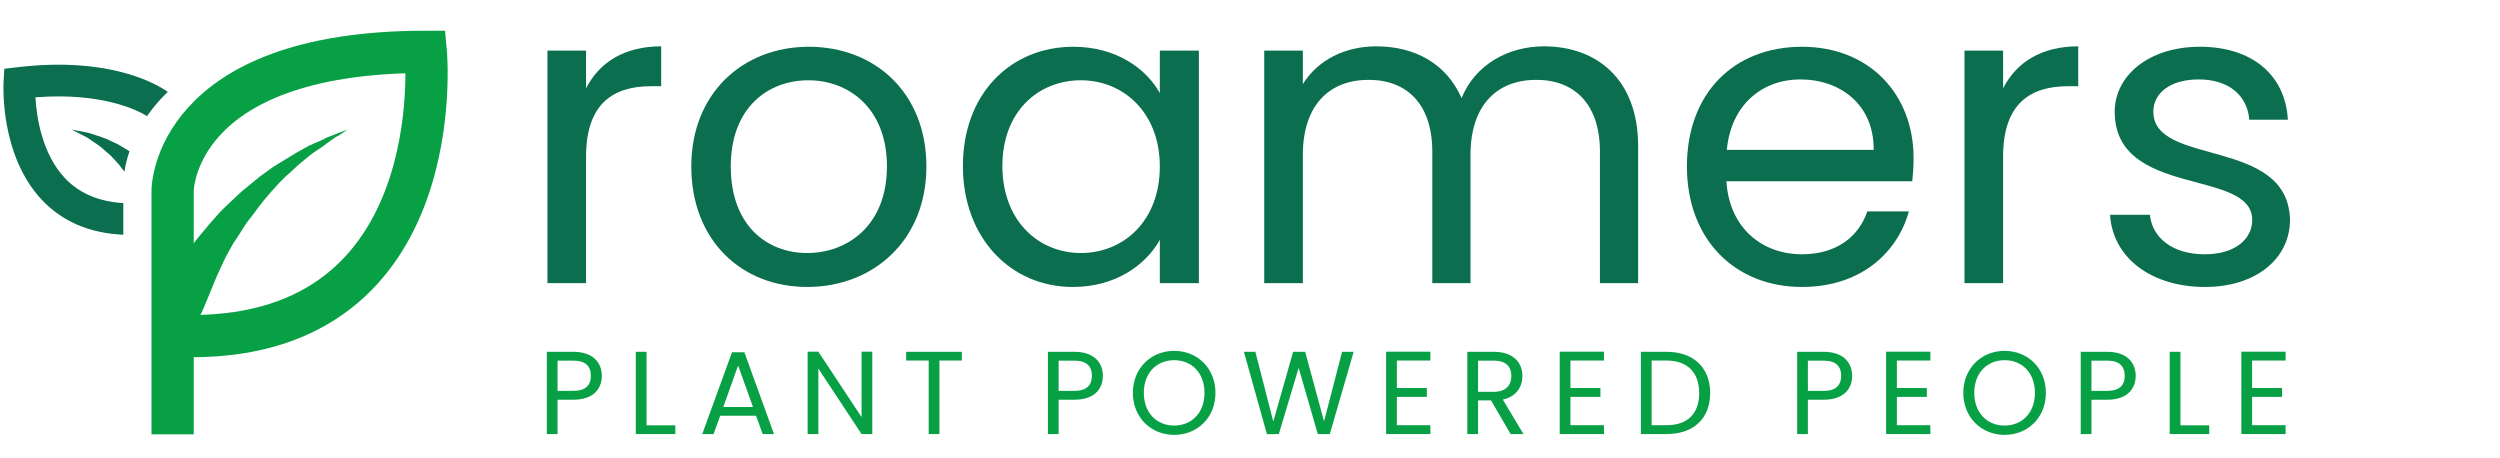
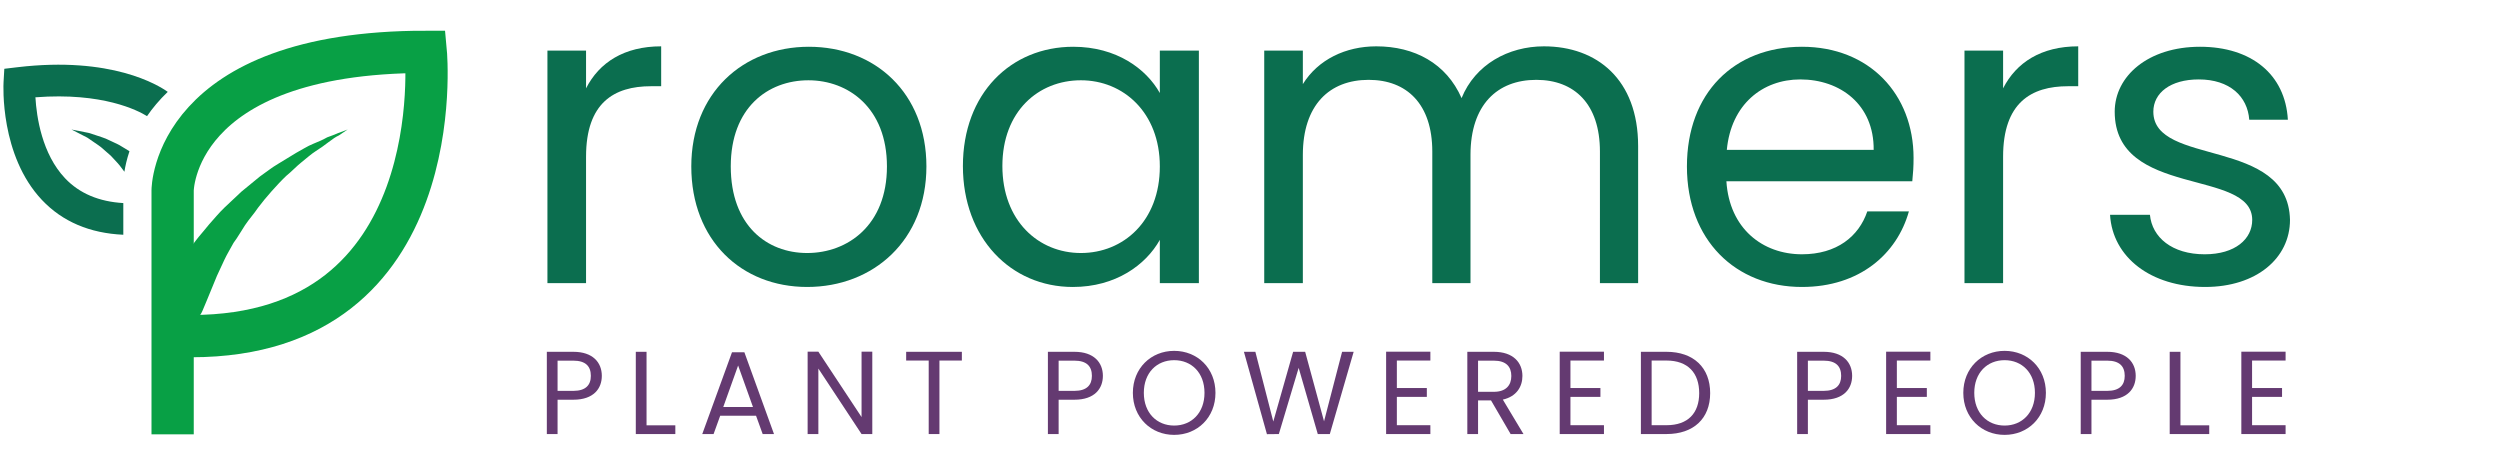
<svg xmlns="http://www.w3.org/2000/svg" version="1.1" id="Layer_1" x="0px" y="0px" width="354.949px" height="65px" viewBox="0 0 354.949 65" enable-background="new 0 0 354.949 65" xml:space="preserve">
  <path stroke="#03CE6A" stroke-width="6.653" stroke-miterlimit="10" d="M97.518,139.009" />
  <path fill="none" stroke="#08A045" stroke-width="6" stroke-miterlimit="10" d="M24.509,61.669V27.044c0,0,0-19.685,35.943-19.685  c0,0,3.762,40.364-33.283,40.364" />
  <g>
    <path fill="#08A045" d="M23.137,40.924c0,0,0.349-0.433,0.816-1.198s1.282-1.951,2.2-3.361c0.463-0.645,1.038-1.407,1.613-2.168   s1.269-1.507,1.954-2.374c0.682-0.758,1.38-1.612,2.17-2.367c0.802-0.755,1.592-1.498,2.394-2.252   c0.91-0.751,1.697-1.387,2.607-2.138c0.906-0.632,1.693-1.279,2.596-1.803s1.686-1.051,2.589-1.575   c0.792-0.419,1.575-0.947,2.364-1.258c0.789-0.312,1.457-0.615,2.018-0.933c0.557-0.199,1.115-0.409,1.565-0.611   c0.896-0.308,1.346-0.51,1.346-0.51s-0.453,0.322-1.249,0.849c-0.45,0.202-0.903,0.524-1.467,0.95s-1.129,0.852-1.813,1.275   c-0.672,0.423-1.363,1.061-2.038,1.592s-1.37,1.289-2.156,1.924c-0.679,0.639-1.373,1.396-2.056,2.155   c-0.682,0.758-1.38,1.612-1.954,2.374c-0.578,0.869-1.272,1.615-1.85,2.485c-0.578,0.869-1.048,1.742-1.622,2.492   c-0.47,0.873-0.937,1.626-1.296,2.394s-0.706,1.525-1.065,2.293c-0.595,1.42-1.075,2.628-1.437,3.492   c-0.362,0.876-0.595,1.42-0.595,1.42c-0.713,1.752-2.616,2.461-4.369,1.748c-1.752-0.713-2.461-2.616-1.748-4.369   C22.896,41.36,22.903,41.145,23.137,40.924L23.137,40.924z" />
  </g>
  <path fill="none" stroke="#03CE6A" stroke-width="1.106" stroke-miterlimit="10" d="M18.758,38.666" />
  <g enable-background="new    ">
    <path fill="#0B6E4F" d="M83.207,40.201h-5.483V7.181h5.483v5.362c1.868-3.676,5.423-5.965,10.666-5.965v5.664h-1.446   c-5.242,0-9.219,2.35-9.219,10.002L83.207,40.201L83.207,40.201z" />
    <path fill="#0B6E4F" d="M114.6,40.743c-9.34,0-16.45-6.628-16.45-17.112c0-10.425,7.352-16.992,16.691-16.992   c9.4,0,16.691,6.567,16.691,16.992C131.533,34.115,124,40.743,114.6,40.743z M114.6,35.923c5.725,0,11.328-3.917,11.328-12.292   c0-8.315-5.483-12.232-11.147-12.232c-5.784,0-11.027,3.917-11.027,12.232C103.754,32.006,108.875,35.923,114.6,35.923z" />
    <path fill="#0B6E4F" d="M152.38,6.639c6.146,0,10.364,3.133,12.292,6.567V7.181h5.544v33.021h-5.544v-6.146   c-1.988,3.556-6.267,6.688-12.353,6.688c-8.797,0-15.606-6.93-15.606-17.173C136.713,13.267,143.523,6.639,152.38,6.639z    M153.465,11.398c-6.026,0-11.147,4.398-11.147,12.172s5.121,12.353,11.147,12.353c6.025,0,11.207-4.52,11.207-12.292   C164.672,15.978,159.491,11.398,153.465,11.398z" />
    <path fill="#0B6E4F" d="M227.158,21.521c0-6.749-3.615-10.184-9.038-10.184c-5.544,0-9.34,3.556-9.34,10.666V40.2h-5.423V21.52   c0-6.749-3.616-10.184-9.039-10.184c-5.544,0-9.34,3.556-9.34,10.666v18.197h-5.483V7.181h5.483v4.76   c2.169-3.495,6.086-5.362,10.425-5.362c5.423,0,9.942,2.41,12.111,7.351c1.929-4.76,6.628-7.351,11.689-7.351   c7.532,0,13.378,4.699,13.378,14.16v19.463h-5.424L227.158,21.521L227.158,21.521z" />
    <path fill="#0B6E4F" d="M255.839,40.743c-9.4,0-16.33-6.628-16.33-17.112c0-10.425,6.688-16.992,16.33-16.992   c9.581,0,15.848,6.748,15.848,15.787c0,1.205-0.061,2.169-0.181,3.313h-26.393c0.422,6.688,5.121,10.364,10.726,10.364   c4.94,0,8.074-2.53,9.279-6.086h5.905C269.336,36.043,264.033,40.743,255.839,40.743z M245.173,21.28h20.85   c0.06-6.447-4.761-10.003-10.425-10.003C250.234,11.277,245.775,14.833,245.173,21.28z" />
    <path fill="#0B6E4F" d="M284.399,40.201h-5.483V7.181h5.483v5.362c1.868-3.676,5.423-5.965,10.666-5.965v5.664h-1.446   c-5.242,0-9.22,2.35-9.22,10.002V40.201z" />
    <path fill="#0B6E4F" d="M313.081,40.743c-7.713,0-13.137-4.218-13.498-10.243h5.664c0.302,3.193,3.134,5.604,7.773,5.604   c4.338,0,6.749-2.169,6.749-4.881c0-7.352-19.523-3.073-19.523-15.365c0-5.062,4.76-9.219,12.111-9.219   c7.291,0,12.111,3.916,12.474,10.363h-5.483c-0.241-3.313-2.772-5.725-7.171-5.725c-4.037,0-6.447,1.929-6.447,4.58   c0,7.833,19.161,3.555,19.402,15.365C325.132,36.646,320.372,40.743,313.081,40.743z" />
  </g>
  <g enable-background="new    ">
    <path fill="#646464" d="M82.967,87.825h-1.474v3.77h-3.719V79.732h5.193c2.982,0,4.507,1.676,4.507,4.071   C87.474,85.999,85.949,87.825,82.967,87.825z M82.548,84.894c0.837,0,1.156-0.437,1.156-1.09s-0.318-1.089-1.156-1.089h-1.056   v2.179H82.548z" />
    <path fill="#646464" d="M94.36,79.732v9.048h3.585v2.814H90.64V79.732H94.36z" />
    <path fill="#646464" d="M108.72,89.802h-3.954l-0.586,1.793h-3.904l4.339-11.862h4.289l4.323,11.862h-3.921L108.72,89.802z    M106.743,83.703l-1.072,3.301h2.145L106.743,83.703z" />
    <path fill="#646464" d="M127.434,79.732v11.862h-3.72l-3.938-5.965v5.965h-3.719V79.732h3.719l3.938,6.065v-6.065H127.434z" />
    <path fill="#646464" d="M130.434,79.732h9.985v2.949h-3.15v8.913h-3.719v-8.912h-3.116L130.434,79.732L130.434,79.732z" />
    <path fill="#646464" d="M153.455,87.825h-1.475v3.77h-3.719V79.732h5.193c2.982,0,4.507,1.676,4.507,4.071   C157.962,85.999,156.437,87.825,153.455,87.825z M153.036,84.894c0.838,0,1.156-0.437,1.156-1.09s-0.318-1.089-1.156-1.089h-1.056   v2.179H153.036z" />
    <path fill="#646464" d="M166.91,91.712c-3.368,0-6.115-2.529-6.115-6.099c0-3.568,2.747-6.081,6.115-6.081   c3.384,0,6.081,2.513,6.081,6.081C172.991,89.183,170.261,91.712,166.91,91.712z M166.91,88.244c1.491,0,2.312-1.056,2.312-2.631   c0-1.608-0.82-2.646-2.312-2.646c-1.525,0-2.329,1.038-2.329,2.646C164.581,87.189,165.385,88.244,166.91,88.244z" />
    <path fill="#646464" d="M175.991,79.732h4.004l1.072,7.473l1.608-7.473h4.055l1.608,7.473l1.072-7.473h4.004L190.7,91.594h-4.624   l-1.374-6.735l-1.374,6.735h-4.624L175.991,79.732z" />
    <path fill="#646464" d="M204.659,82.698h-4.188v1.458h3.686v2.798h-3.686v1.675h4.188v2.966h-7.908V79.732h7.908V82.698z" />
    <path fill="#646464" d="M213.589,79.732c2.982,0,4.507,1.709,4.507,3.888c0,1.558-0.871,2.881-2.562,3.435l2.58,4.54h-4.089   l-2.228-4.256h-0.018v4.256h-3.719V79.732H213.589z M213.254,82.849h-1.475v2.011h1.475c0.704,0,1.072-0.302,1.072-1.005   C214.326,83.251,213.958,82.849,213.254,82.849z" />
    <path fill="#646464" d="M229.188,82.698H225v1.458h3.686v2.798H225v1.675h4.188v2.966h-7.908V79.732h7.908V82.698z" />
    <path fill="#646464" d="M243.698,85.63c0,3.385-2.379,5.965-6.165,5.965h-4.942V79.732h4.942   C241.319,79.732,243.698,82.212,243.698,85.63z M237.198,88.277c1.642,0,2.73-0.922,2.73-2.647s-1.089-2.646-2.73-2.646h-0.888   v5.294L237.198,88.277L237.198,88.277z" />
    <path fill="#646464" d="M257.068,87.825h-1.475v3.77h-3.719V79.732h5.193c2.982,0,4.507,1.676,4.507,4.071   C261.575,85.999,260.051,87.825,257.068,87.825z M256.649,84.894c0.838,0,1.156-0.437,1.156-1.09s-0.318-1.089-1.156-1.089h-1.056   v2.179H256.649z" />
    <path fill="#646464" d="M272.651,82.698h-4.188v1.458h3.686v2.798h-3.686v1.675h4.188v2.966h-7.908V79.732h7.908V82.698z" />
    <path fill="#646464" d="M281.833,91.712c-3.368,0-6.115-2.529-6.115-6.099c0-3.568,2.747-6.081,6.115-6.081   c3.384,0,6.081,2.513,6.081,6.081C287.914,89.183,285.183,91.712,281.833,91.712z M281.833,88.244c1.491,0,2.312-1.056,2.312-2.631   c0-1.608-0.82-2.646-2.312-2.646c-1.524,0-2.329,1.038-2.329,2.646C279.504,87.189,280.308,88.244,281.833,88.244z" />
    <path fill="#646464" d="M296.443,87.825h-1.475v3.77h-3.719V79.732h5.193c2.982,0,4.507,1.676,4.507,4.071   C300.95,85.999,299.426,87.825,296.443,87.825z M296.024,84.894c0.838,0,1.156-0.437,1.156-1.09s-0.318-1.089-1.156-1.089h-1.056   v2.179H296.024z" />
    <path fill="#646464" d="M307.836,79.732v9.048h3.586v2.814h-7.305V79.732H307.836z" />
    <path fill="#646464" d="M322.498,82.698h-4.189v1.458h3.687v2.798h-3.687v1.675h4.189v2.966h-7.908V79.732h7.908V82.698z" />
  </g>
  <g>
    <path fill="none" d="M5.029,13.815c0.164,2.792,0.926,8.033,4.216,11.504c2.031,2.143,4.812,3.314,8.264,3.512v-2.787   c0-0.138,0.013-0.743,0.156-1.659c-0.12-0.167-0.254-0.333-0.389-0.518c-0.19-0.236-0.368-0.513-0.606-0.747   c-0.23-0.248-0.467-0.504-0.708-0.764c-0.233-0.277-0.521-0.494-0.792-0.739c-0.277-0.242-0.555-0.485-0.828-0.724   c-0.284-0.227-0.588-0.412-0.872-0.615c-0.29-0.199-0.57-0.391-0.835-0.573c-0.26-0.2-0.544-0.308-0.791-0.446   c-1.018-0.522-1.696-0.87-1.696-0.87s0.755,0.149,1.887,0.372c0.283,0.066,0.608,0.097,0.918,0.219   c0.319,0.106,0.656,0.218,1.004,0.334c0.347,0.122,0.721,0.228,1.081,0.378c0.355,0.166,0.715,0.334,1.075,0.503   c0.359,0.176,0.739,0.327,1.069,0.546c0.342,0.206,0.678,0.41,1.003,0.606c0.071,0.04,0.133,0.087,0.199,0.131   c0.496-1.483,1.271-3.203,2.493-4.987C19.571,15.681,14.57,13.084,5.029,13.815z" />
    <path fill="#0B6E4F" d="M9.245,25.319c-3.29-3.471-4.052-8.712-4.216-11.504c9.541-0.732,14.542,1.865,15.847,2.674   c0.781-1.141,1.753-2.305,2.939-3.447C22.48,12.09,15.823,7.961,2.486,9.543L0.613,9.766l-0.108,1.883   c-0.024,0.422-0.524,10.415,5.453,16.745c2.906,3.077,6.796,4.722,11.55,4.936v-4.498C14.057,28.633,11.276,27.462,9.245,25.319z" />
    <path fill="#0B6E4F" d="M17.18,20.74c-0.329-0.219-0.71-0.37-1.069-0.546c-0.36-0.168-0.72-0.337-1.075-0.503   c-0.36-0.15-0.734-0.255-1.081-0.378c-0.348-0.116-0.684-0.228-1.004-0.334c-0.31-0.122-0.635-0.153-0.918-0.219   c-1.132-0.223-1.887-0.372-1.887-0.372s0.678,0.348,1.696,0.87c0.247,0.138,0.531,0.245,0.791,0.446   c0.266,0.182,0.546,0.374,0.835,0.573c0.284,0.202,0.588,0.388,0.872,0.615c0.273,0.239,0.55,0.481,0.828,0.724   c0.271,0.245,0.559,0.462,0.792,0.739c0.241,0.26,0.478,0.516,0.708,0.764c0.238,0.235,0.417,0.511,0.606,0.747   c0.135,0.185,0.27,0.351,0.389,0.518c0.12-0.771,0.337-1.766,0.718-2.908c-0.067-0.043-0.128-0.091-0.199-0.131   C17.858,21.15,17.522,20.946,17.18,20.74z" />
  </g>
  <g enable-background="new    ">
-     <path fill="#08A045" d="M81.408,56.752h-2.245v4.875h-1.524V49.949h3.77c2.748,0,4.038,1.508,4.038,3.418   C85.446,55.144,84.306,56.752,81.408,56.752z M81.408,55.495c1.743,0,2.48-0.821,2.48-2.128c0-1.357-0.737-2.161-2.48-2.161h-2.245   v4.289H81.408z" />
-     <path fill="#08A045" d="M91.796,49.949v10.438h4.088v1.24h-5.613V49.949H91.796z" />
-     <path fill="#08A045" d="M107.345,59.03h-5.093l-0.938,2.597h-1.608l4.222-11.61h1.759l4.205,11.61h-1.608L107.345,59.03z    M104.798,51.893l-2.111,5.897h4.222L104.798,51.893z" />
-     <path fill="#08A045" d="M123.848,49.933v11.694h-1.525l-6.132-9.299v9.299h-1.524V49.933h1.524l6.132,9.282v-9.282H123.848z" />
-     <path fill="#08A045" d="M128.657,49.949h7.908v1.24h-3.184v10.438h-1.524V51.189h-3.2V49.949z" />
-     <path fill="#08A045" d="M152.549,56.752h-2.245v4.875h-1.524V49.949h3.77c2.748,0,4.038,1.508,4.038,3.418   C156.587,55.144,155.448,56.752,152.549,56.752z M152.549,55.495c1.742,0,2.479-0.821,2.479-2.128c0-1.357-0.737-2.161-2.479-2.161   h-2.245v4.289H152.549z" />
-     <path fill="#08A045" d="M166.707,61.744c-3.283,0-5.863-2.463-5.863-5.965c0-3.501,2.58-5.964,5.863-5.964   c3.301,0,5.864,2.463,5.864,5.964C172.572,59.281,170.008,61.744,166.707,61.744z M166.707,60.421c2.463,0,4.307-1.793,4.307-4.642   c0-2.864-1.844-4.641-4.307-4.641s-4.306,1.776-4.306,4.641C162.402,58.628,164.245,60.421,166.707,60.421z" />
-     <path fill="#08A045" d="M176.611,49.949h1.625l2.546,9.901l2.815-9.901h1.709l2.681,9.868l2.563-9.868h1.642l-3.385,11.678h-1.709   l-2.714-9.399l-2.814,9.399l-1.692,0.017L176.611,49.949z" />
-     <path fill="#08A045" d="M203.084,51.189h-4.759v3.903h4.256v1.257h-4.256v4.021h4.759v1.257h-6.283V49.933h6.283V51.189z" />
-     <path fill="#08A045" d="M212.098,49.949c2.748,0,4.055,1.524,4.055,3.435c0,1.491-0.821,2.915-2.781,3.351l2.932,4.893h-1.826   l-2.781-4.775h-1.843v4.775h-1.524V49.949H212.098z M212.098,51.206h-2.245v4.423h2.245c1.726,0,2.479-0.938,2.479-2.245   C214.577,52.061,213.84,51.206,212.098,51.206z" />
-     <path fill="#08A045" d="M227.73,51.189h-4.759v3.903h4.256v1.257h-4.256v4.021h4.759v1.257h-6.283V49.933h6.283V51.189z" />
-     <path fill="#08A045" d="M242.809,55.813c0,3.619-2.362,5.813-6.199,5.813h-3.636V49.949h3.636   C240.447,49.949,242.809,52.194,242.809,55.813z M236.61,60.37c3.049,0,4.641-1.709,4.641-4.557c0-2.849-1.592-4.624-4.641-4.624   h-2.111v9.181H236.61z" />
-     <path fill="#08A045" d="M258.928,56.752h-2.245v4.875h-1.524V49.949h3.77c2.748,0,4.038,1.508,4.038,3.418   C262.966,55.144,261.826,56.752,258.928,56.752z M258.928,55.495c1.742,0,2.479-0.821,2.479-2.128c0-1.357-0.737-2.161-2.479-2.161   h-2.245v4.289H258.928z" />
-     <path fill="#08A045" d="M274.074,51.189h-4.759v3.903h4.256v1.257h-4.256v4.021h4.759v1.257h-6.283V49.933h6.283V51.189z" />
-     <path fill="#08A045" d="M284.612,61.744c-3.283,0-5.863-2.463-5.863-5.965c0-3.501,2.58-5.964,5.863-5.964   c3.301,0,5.864,2.463,5.864,5.964C290.476,59.281,287.913,61.744,284.612,61.744z M284.612,60.421c2.463,0,4.307-1.793,4.307-4.642   c0-2.864-1.844-4.641-4.307-4.641s-4.306,1.776-4.306,4.641C280.307,58.628,282.149,60.421,284.612,60.421z" />
-     <path fill="#08A045" d="M299.189,56.752h-2.245v4.875h-1.524V49.949h3.77c2.748,0,4.038,1.508,4.038,3.418   C303.227,55.144,302.088,56.752,299.189,56.752z M299.189,55.495c1.742,0,2.479-0.821,2.479-2.128c0-1.357-0.737-2.161-2.479-2.161   h-2.245v4.289H299.189z" />
-     <path fill="#08A045" d="M309.578,49.949v10.438h4.088v1.24h-5.612V49.949H309.578z" />
-     <path fill="#08A045" d="M324.507,51.189h-4.759v3.903h4.256v1.257h-4.256v4.021h4.759v1.257h-6.283V49.933h6.283V51.189z" />
+     <path fill="#643A71" d="M81.408,56.752h-2.245v4.875h-1.524V49.949h3.77c2.748,0,4.038,1.508,4.038,3.418   C85.446,55.144,84.306,56.752,81.408,56.752z M81.408,55.495c1.743,0,2.48-0.821,2.48-2.128c0-1.357-0.737-2.161-2.48-2.161h-2.245   v4.289H81.408z" />
+     <path fill="#643A71" d="M91.796,49.949v10.438h4.088v1.24h-5.613V49.949H91.796z" />
+     <path fill="#643A71" d="M107.345,59.03h-5.093l-0.938,2.597h-1.608l4.222-11.61h1.759l4.205,11.61h-1.608L107.345,59.03z    M104.798,51.893l-2.111,5.897h4.222L104.798,51.893z" />
+     <path fill="#643A71" d="M123.848,49.933v11.694h-1.525l-6.132-9.299v9.299h-1.524V49.933h1.524l6.132,9.282v-9.282H123.848z" />
+     <path fill="#643A71" d="M128.657,49.949h7.908v1.24h-3.184v10.438h-1.524V51.189h-3.2V49.949z" />
+     <path fill="#643A71" d="M152.549,56.752h-2.245v4.875h-1.524V49.949h3.77c2.748,0,4.038,1.508,4.038,3.418   C156.587,55.144,155.448,56.752,152.549,56.752z M152.549,55.495c1.742,0,2.479-0.821,2.479-2.128c0-1.357-0.737-2.161-2.479-2.161   h-2.245v4.289H152.549z" />
+     <path fill="#643A71" d="M166.707,61.744c-3.283,0-5.863-2.463-5.863-5.965c0-3.501,2.58-5.964,5.863-5.964   c3.301,0,5.864,2.463,5.864,5.964C172.572,59.281,170.008,61.744,166.707,61.744z M166.707,60.421c2.463,0,4.307-1.793,4.307-4.642   c0-2.864-1.844-4.641-4.307-4.641s-4.306,1.776-4.306,4.641C162.402,58.628,164.245,60.421,166.707,60.421z" />
+     <path fill="#643A71" d="M176.611,49.949h1.625l2.546,9.901l2.815-9.901h1.709l2.681,9.868l2.563-9.868h1.642l-3.385,11.678h-1.709   l-2.714-9.399l-2.814,9.399l-1.692,0.017L176.611,49.949z" />
+     <path fill="#643A71" d="M203.084,51.189h-4.759v3.903h4.256v1.257h-4.256v4.021h4.759v1.257h-6.283V49.933h6.283V51.189z" />
+     <path fill="#643A71" d="M212.098,49.949c2.748,0,4.055,1.524,4.055,3.435c0,1.491-0.821,2.915-2.781,3.351l2.932,4.893h-1.826   l-2.781-4.775h-1.843v4.775h-1.524V49.949H212.098z M212.098,51.206h-2.245v4.423h2.245c1.726,0,2.479-0.938,2.479-2.245   C214.577,52.061,213.84,51.206,212.098,51.206z" />
+     <path fill="#643A71" d="M227.73,51.189h-4.759v3.903h4.256v1.257h-4.256v4.021h4.759v1.257h-6.283V49.933h6.283V51.189z" />
+     <path fill="#643A71" d="M242.809,55.813c0,3.619-2.362,5.813-6.199,5.813h-3.636V49.949h3.636   C240.447,49.949,242.809,52.194,242.809,55.813z M236.61,60.37c3.049,0,4.641-1.709,4.641-4.557c0-2.849-1.592-4.624-4.641-4.624   h-2.111v9.181H236.61z" />
+     <path fill="#643A71" d="M258.928,56.752h-2.245v4.875h-1.524V49.949h3.77c2.748,0,4.038,1.508,4.038,3.418   C262.966,55.144,261.826,56.752,258.928,56.752z M258.928,55.495c1.742,0,2.479-0.821,2.479-2.128c0-1.357-0.737-2.161-2.479-2.161   h-2.245v4.289H258.928z" />
+     <path fill="#643A71" d="M274.074,51.189h-4.759v3.903h4.256v1.257h-4.256v4.021h4.759v1.257h-6.283V49.933h6.283V51.189z" />
+     <path fill="#643A71" d="M284.612,61.744c-3.283,0-5.863-2.463-5.863-5.965c0-3.501,2.58-5.964,5.863-5.964   c3.301,0,5.864,2.463,5.864,5.964C290.476,59.281,287.913,61.744,284.612,61.744z M284.612,60.421c2.463,0,4.307-1.793,4.307-4.642   c0-2.864-1.844-4.641-4.307-4.641s-4.306,1.776-4.306,4.641C280.307,58.628,282.149,60.421,284.612,60.421z" />
+     <path fill="#643A71" d="M299.189,56.752h-2.245v4.875h-1.524V49.949h3.77c2.748,0,4.038,1.508,4.038,3.418   C303.227,55.144,302.088,56.752,299.189,56.752z M299.189,55.495c1.742,0,2.479-0.821,2.479-2.128c0-1.357-0.737-2.161-2.479-2.161   h-2.245v4.289H299.189z" />
+     <path fill="#643A71" d="M309.578,49.949v10.438h4.088v1.24h-5.612V49.949H309.578z" />
+     <path fill="#643A71" d="M324.507,51.189h-4.759v3.903h4.256v1.257h-4.256v4.021h4.759v1.257h-6.283V49.933h6.283V51.189z" />
  </g>
</svg>
